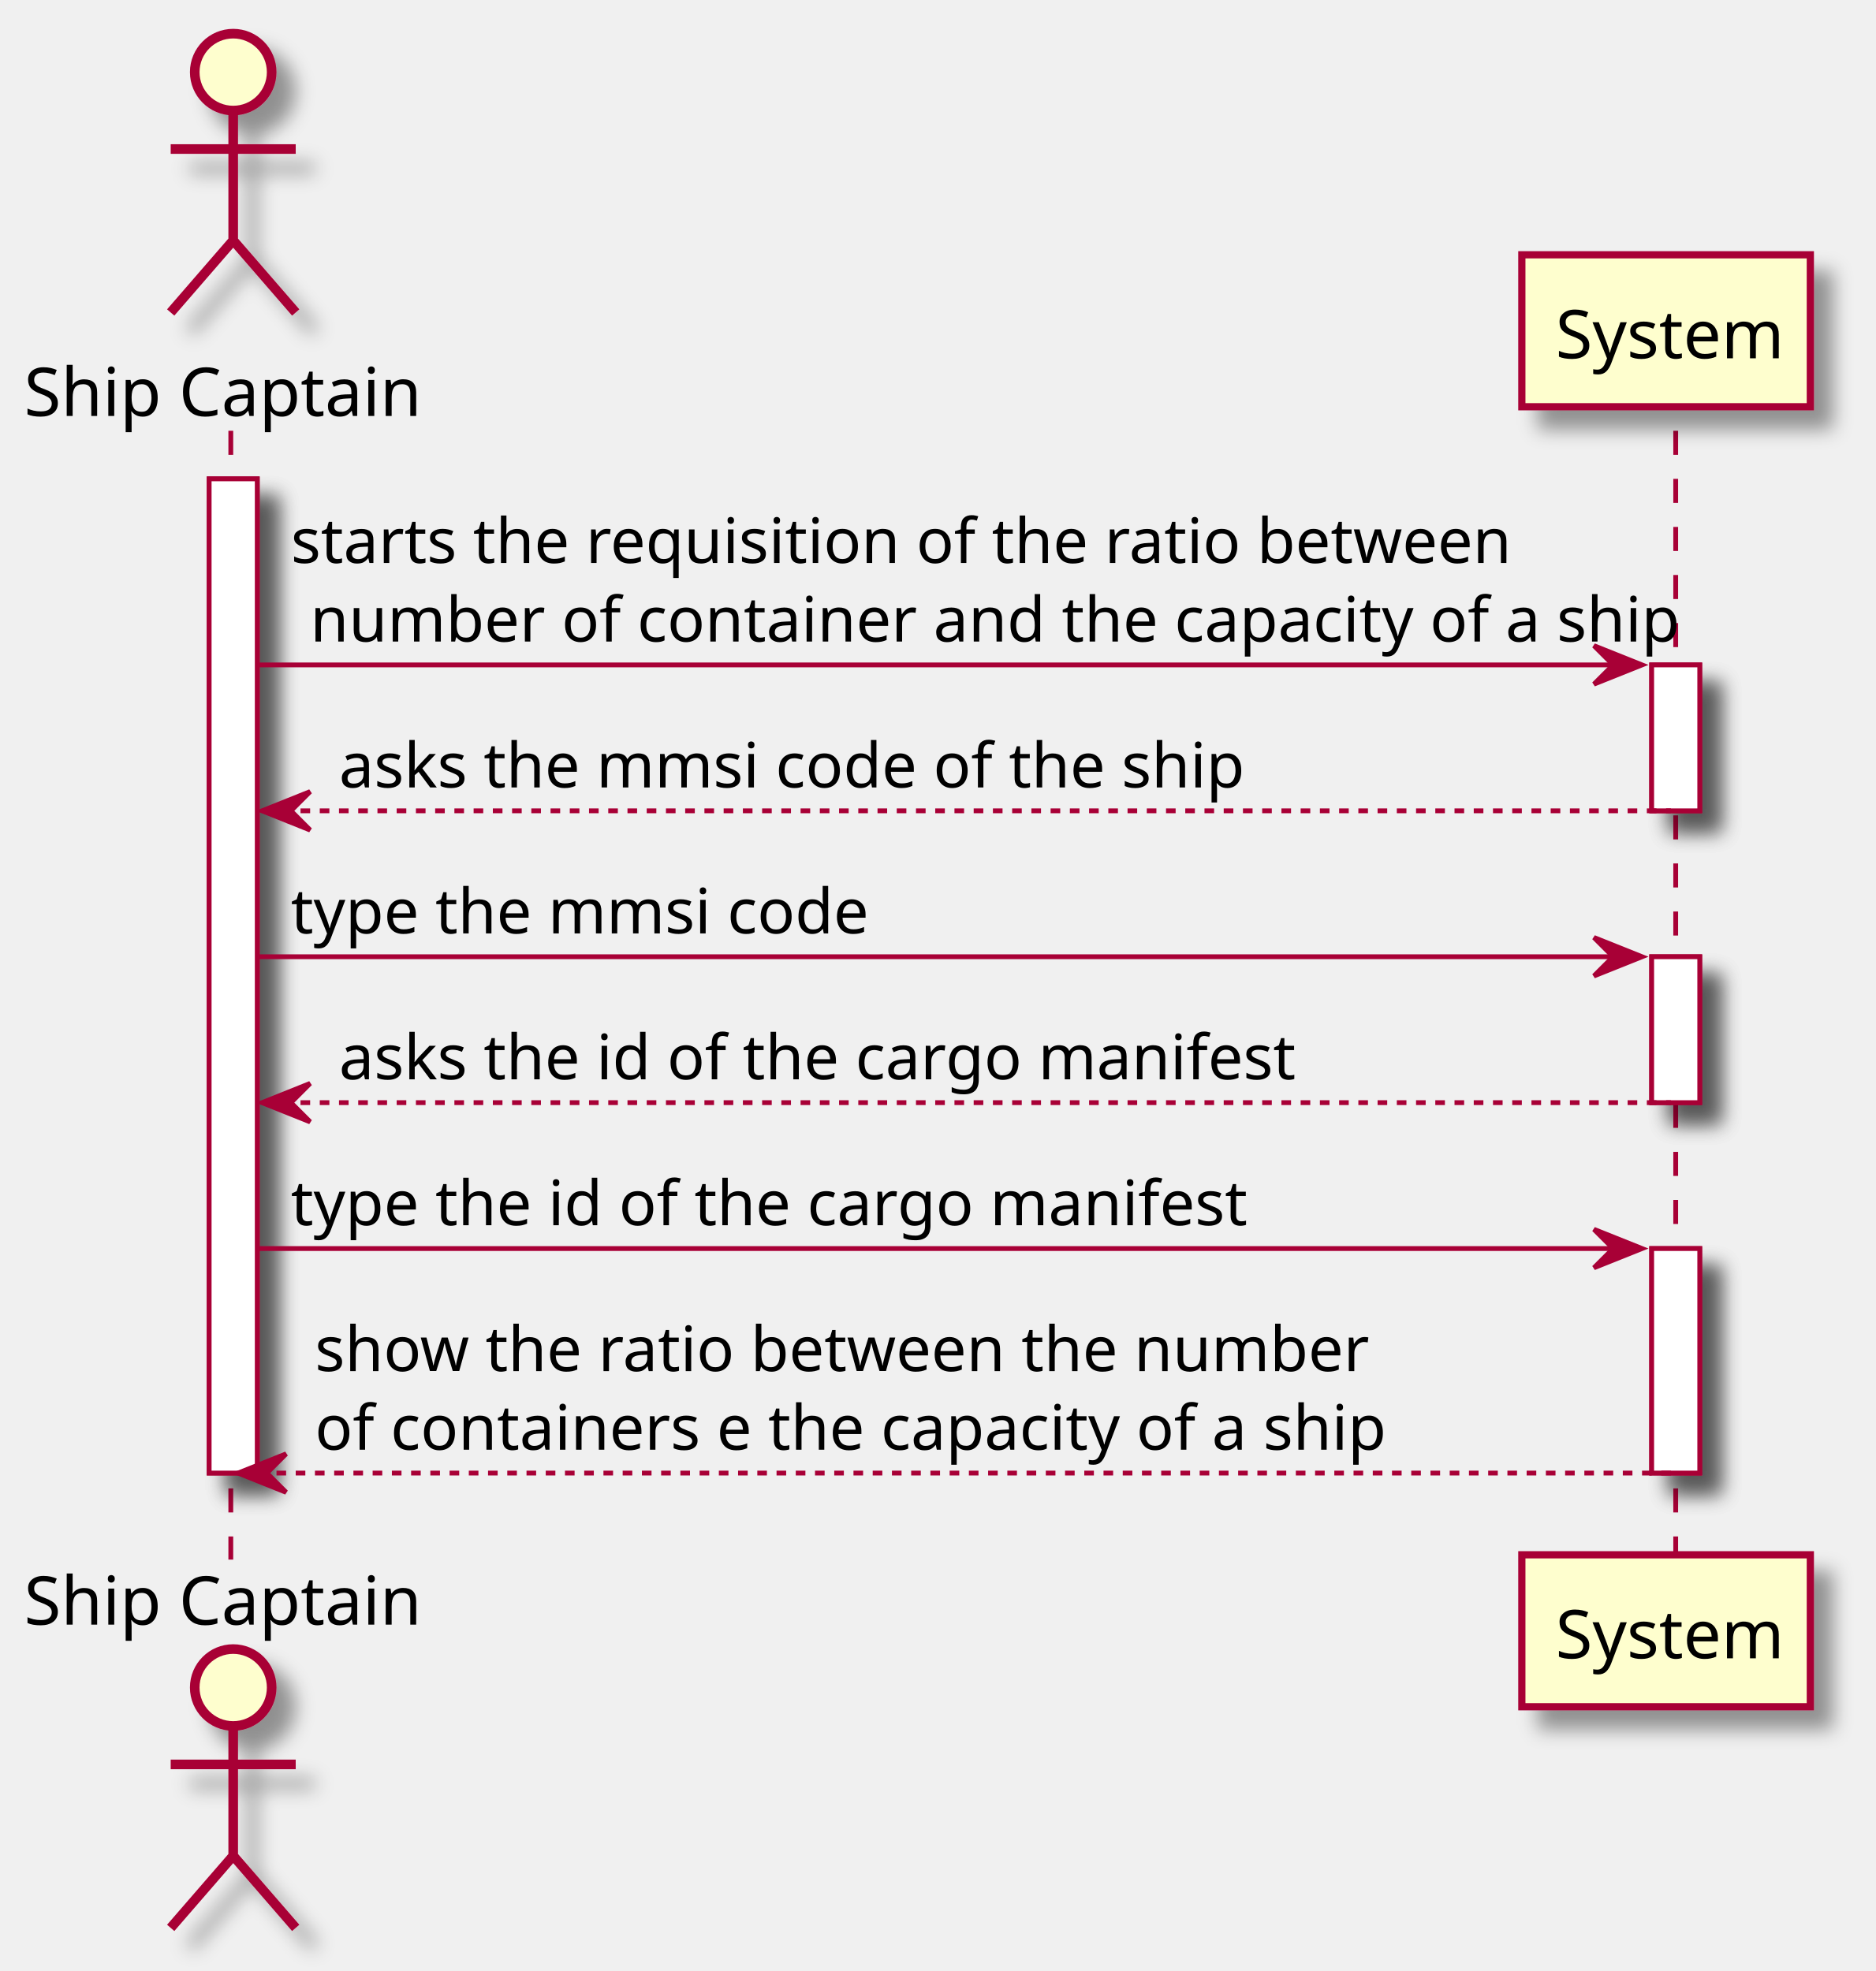
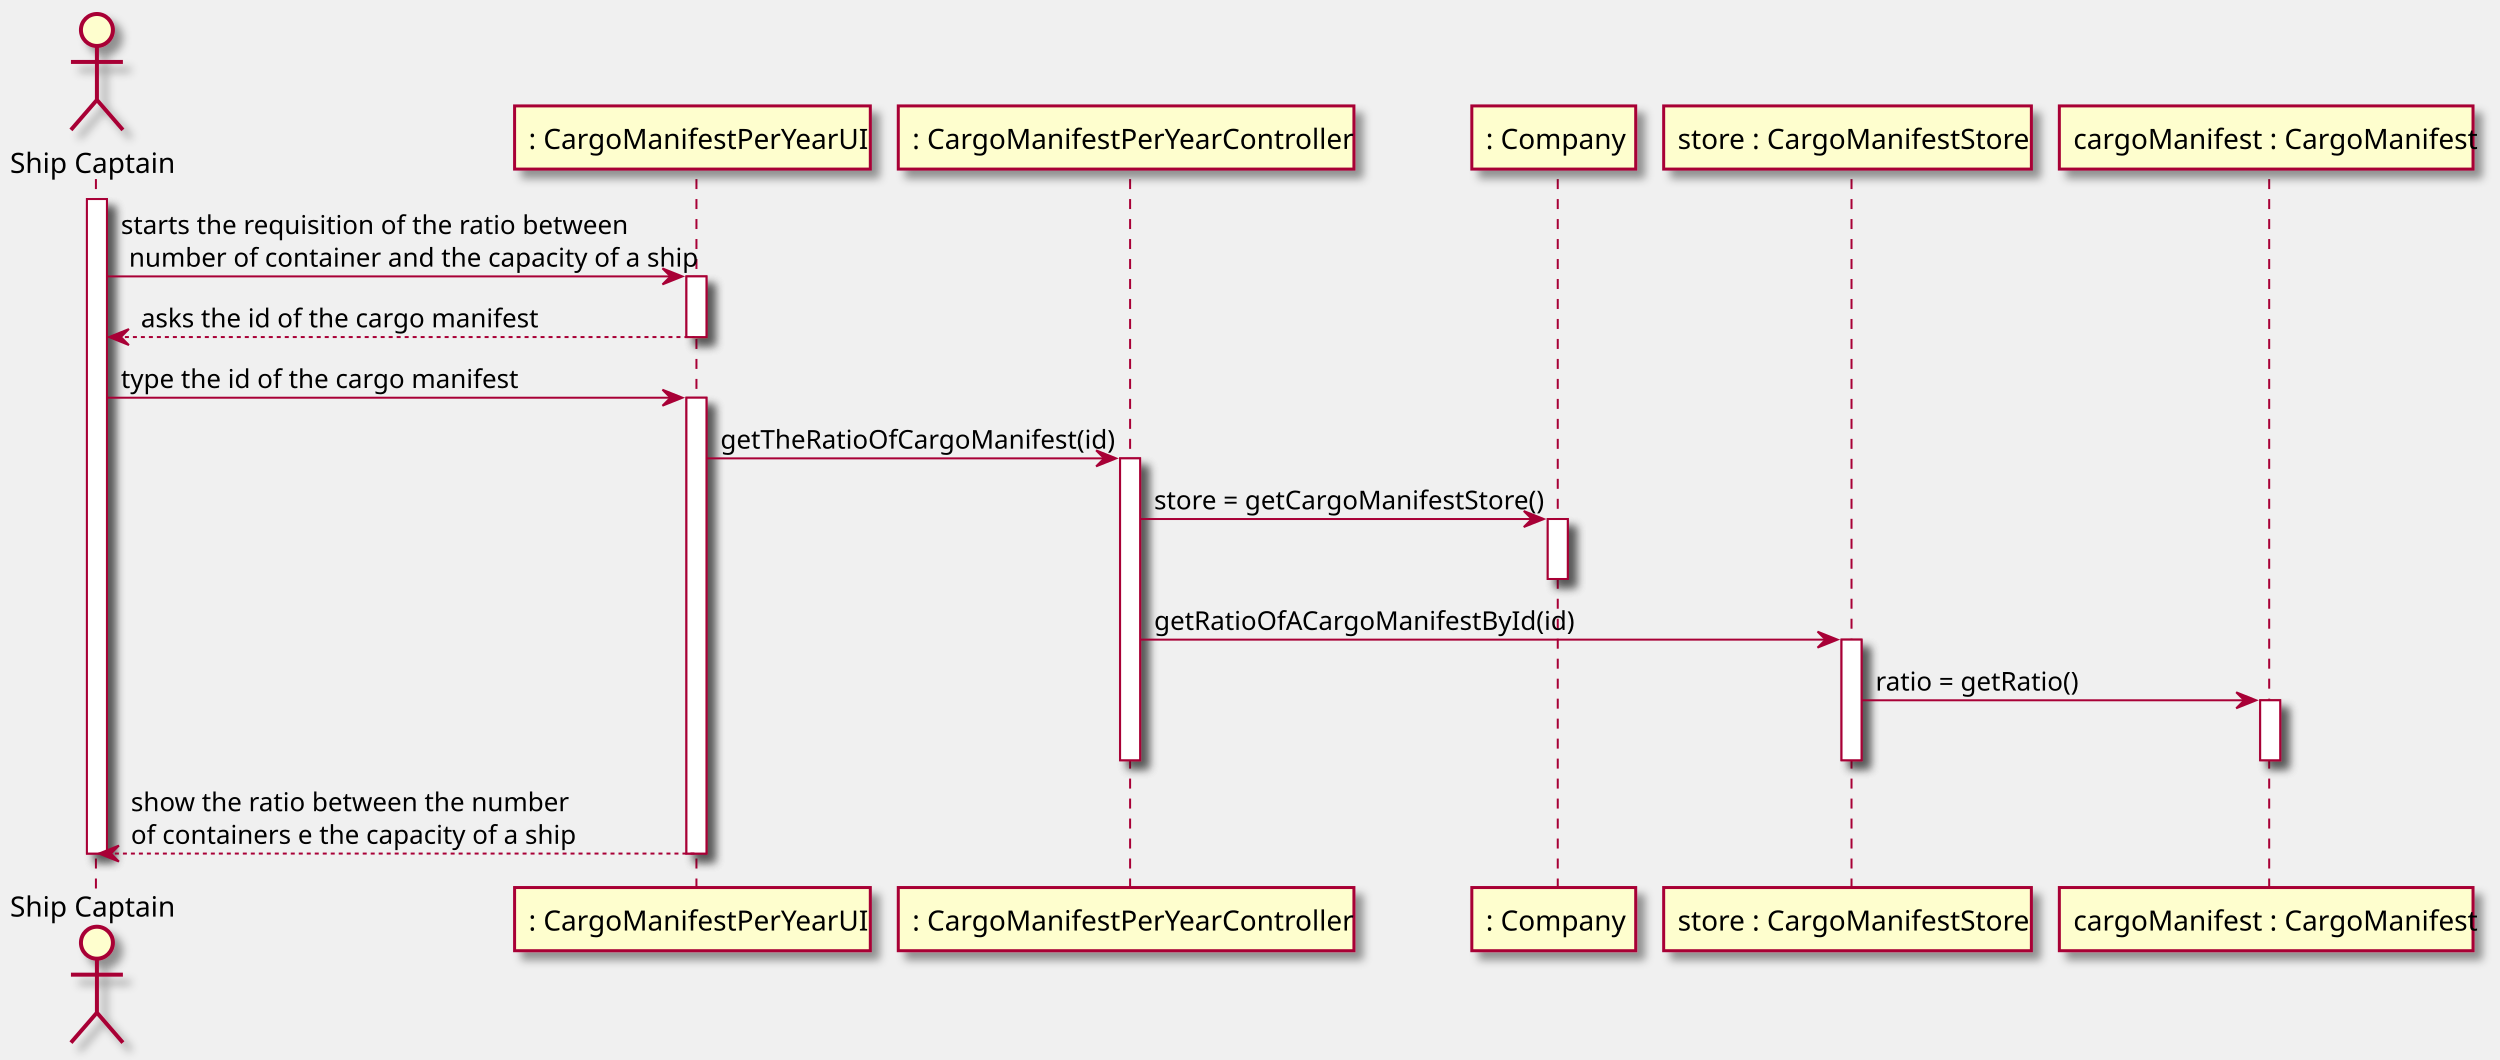
- <svg xmlns="http://www.w3.org/2000/svg" contentScriptType="application/ecmascript" contentStyleType="text/css" height="410px" preserveAspectRatio="none" style="width:390px;height:410px;background:#FFFFFF;" version="1.1" viewBox="0 0 390 410" width="390px" zoomAndPan="magnify">
+ <svg xmlns="http://www.w3.org/2000/svg" contentScriptType="application/ecmascript" contentStyleType="text/css" height="530px" preserveAspectRatio="none" style="width:1251px;height:530px;background:#FFFFFF;" version="1.1" viewBox="0 0 1251 530" width="1251px" zoomAndPan="magnify">
  <defs>
-     <filter height="300%" id="f11awpt24s4lde" width="300%" x="-1" y="-1">
+     <filter height="300%" id="fxs5ll2e4n6x0" width="300%" x="-1" y="-1">
      <feGaussianBlur result="blurOut" stdDeviation="2.0" />
      <feColorMatrix in="blurOut" result="blurOut2" type="matrix" values="0 0 0 0 0 0 0 0 0 0 0 0 0 0 0 0 0 0 .4 0" />
      <feOffset dx="4.0" dy="4.0" in="blurOut2" result="blurOut3" />
      <feBlend in="SourceGraphic" in2="blurOut3" mode="normal" />
    </filter>
  </defs>
  <g>
-     <rect fill="#FFFFFF" filter="url(#f11awpt24s4lde)" height="206.812" style="stroke:#A80036;stroke-width:1.0;" width="10" x="43.5" y="99.609" />
-     <rect fill="#FFFFFF" filter="url(#f11awpt24s4lde)" height="30.352" style="stroke:#A80036;stroke-width:1.0;" width="10" x="343.5" y="138.312" />
-     <rect fill="#FFFFFF" filter="url(#f11awpt24s4lde)" height="30.352" style="stroke:#A80036;stroke-width:1.0;" width="10" x="343.5" y="199.016" />
-     <rect fill="#FFFFFF" filter="url(#f11awpt24s4lde)" height="46.703" style="stroke:#A80036;stroke-width:1.0;" width="10" x="343.5" y="259.719" />
-     <line style="stroke:#A80036;stroke-width:1.0;stroke-dasharray:5.0,5.0;" x1="48" x2="48" y1="89.609" y2="324.422" />
-     <line style="stroke:#A80036;stroke-width:1.0;stroke-dasharray:5.0,5.0;" x1="348.5" x2="348.5" y1="89.609" y2="324.422" />
+     <rect fill="#FFFFFF" filter="url(#fxs5ll2e4n6x0)" height="327.516" style="stroke:#A80036;stroke-width:1.0;" width="10" x="43.5" y="99.609" />
+     <rect fill="#FFFFFF" filter="url(#fxs5ll2e4n6x0)" height="30.352" style="stroke:#A80036;stroke-width:1.0;" width="10" x="343.5" y="138.312" />
+     <rect fill="#FFFFFF" filter="url(#fxs5ll2e4n6x0)" height="228.109" style="stroke:#A80036;stroke-width:1.0;" width="10" x="343.5" y="199.016" />
+     <rect fill="#FFFFFF" filter="url(#fxs5ll2e4n6x0)" height="151.055" style="stroke:#A80036;stroke-width:1.0;" width="10" x="560.5" y="229.367" />
+     <rect fill="#FFFFFF" filter="url(#fxs5ll2e4n6x0)" height="30" style="stroke:#A80036;stroke-width:1.0;" width="10" x="774.5" y="259.719" />
+     <rect fill="#FFFFFF" filter="url(#fxs5ll2e4n6x0)" height="60.352" style="stroke:#A80036;stroke-width:1.0;" width="10" x="921.5" y="320.07" />
+     <rect fill="#FFFFFF" filter="url(#fxs5ll2e4n6x0)" height="30" style="stroke:#A80036;stroke-width:1.0;" width="10" x="1131" y="350.422" />
+     <line style="stroke:#A80036;stroke-width:1.0;stroke-dasharray:5.0,5.0;" x1="48" x2="48" y1="89.609" y2="445.125" />
+     <line style="stroke:#A80036;stroke-width:1.0;stroke-dasharray:5.0,5.0;" x1="348.5" x2="348.5" y1="89.609" y2="445.125" />
+     <line style="stroke:#A80036;stroke-width:1.0;stroke-dasharray:5.0,5.0;" x1="565.5" x2="565.5" y1="89.609" y2="445.125" />
+     <line style="stroke:#A80036;stroke-width:1.0;stroke-dasharray:5.0,5.0;" x1="779.5" x2="779.5" y1="89.609" y2="445.125" />
+     <line style="stroke:#A80036;stroke-width:1.0;stroke-dasharray:5.0,5.0;" x1="926.5" x2="926.5" y1="89.609" y2="445.125" />
+     <line style="stroke:#A80036;stroke-width:1.0;stroke-dasharray:5.0,5.0;" x1="1135.5" x2="1135.5" y1="89.609" y2="445.125" />
    <text fill="#000000" font-family="sans-serif" font-size="14" lengthAdjust="spacing" textLength="81" x="5" y="86.533">Ship Captain</text>
-     <ellipse cx="48.5" cy="15" fill="#FEFECE" filter="url(#f11awpt24s4lde)" rx="8" ry="8" style="stroke:#A80036;stroke-width:2.0;" />
-     <path d="M48.5,23 L48.5,50 M35.5,31 L61.5,31 M48.5,50 L35.5,65 M48.5,50 L61.5,65 " fill="none" filter="url(#f11awpt24s4lde)" style="stroke:#A80036;stroke-width:2.0;" />
-     <text fill="#000000" font-family="sans-serif" font-size="14" lengthAdjust="spacing" textLength="81" x="5" y="337.955">Ship Captain</text>
-     <ellipse cx="48.5" cy="351.031" fill="#FEFECE" filter="url(#f11awpt24s4lde)" rx="8" ry="8" style="stroke:#A80036;stroke-width:2.0;" />
-     <path d="M48.5,359.031 L48.5,386.031 M35.5,367.031 L61.5,367.031 M48.5,386.031 L35.5,401.031 M48.5,386.031 L61.5,401.031 " fill="none" filter="url(#f11awpt24s4lde)" style="stroke:#A80036;stroke-width:2.0;" />
-     <rect fill="#FEFECE" filter="url(#f11awpt24s4lde)" height="31.609" style="stroke:#A80036;stroke-width:1.5;" width="60" x="316.5" y="53" />
-     <text fill="#000000" font-family="sans-serif" font-size="14" lengthAdjust="spacing" textLength="46" x="323.5" y="74.533">System</text>
-     <rect fill="#FEFECE" filter="url(#f11awpt24s4lde)" height="31.609" style="stroke:#A80036;stroke-width:1.5;" width="60" x="316.5" y="323.422" />
-     <text fill="#000000" font-family="sans-serif" font-size="14" lengthAdjust="spacing" textLength="46" x="323.5" y="344.955">System</text>
-     <rect fill="#FFFFFF" filter="url(#f11awpt24s4lde)" height="206.812" style="stroke:#A80036;stroke-width:1.0;" width="10" x="43.5" y="99.609" />
-     <rect fill="#FFFFFF" filter="url(#f11awpt24s4lde)" height="30.352" style="stroke:#A80036;stroke-width:1.0;" width="10" x="343.5" y="138.312" />
-     <rect fill="#FFFFFF" filter="url(#f11awpt24s4lde)" height="30.352" style="stroke:#A80036;stroke-width:1.0;" width="10" x="343.5" y="199.016" />
-     <rect fill="#FFFFFF" filter="url(#f11awpt24s4lde)" height="46.703" style="stroke:#A80036;stroke-width:1.0;" width="10" x="343.5" y="259.719" />
+     <ellipse cx="48.5" cy="15" fill="#FEFECE" filter="url(#fxs5ll2e4n6x0)" rx="8" ry="8" style="stroke:#A80036;stroke-width:2.0;" />
+     <path d="M48.5,23 L48.5,50 M35.5,31 L61.5,31 M48.5,50 L35.5,65 M48.5,50 L61.5,65 " fill="none" filter="url(#fxs5ll2e4n6x0)" style="stroke:#A80036;stroke-width:2.0;" />
+     <text fill="#000000" font-family="sans-serif" font-size="14" lengthAdjust="spacing" textLength="81" x="5" y="458.658">Ship Captain</text>
+     <ellipse cx="48.5" cy="471.734" fill="#FEFECE" filter="url(#fxs5ll2e4n6x0)" rx="8" ry="8" style="stroke:#A80036;stroke-width:2.0;" />
+     <path d="M48.5,479.734 L48.5,506.734 M35.5,487.734 L61.5,487.734 M48.5,506.734 L35.5,521.734 M48.5,506.734 L61.5,521.734 " fill="none" filter="url(#fxs5ll2e4n6x0)" style="stroke:#A80036;stroke-width:2.0;" />
+     <rect fill="#FEFECE" filter="url(#fxs5ll2e4n6x0)" height="31.609" style="stroke:#A80036;stroke-width:1.5;" width="178" x="257.5" y="53" />
+     <text fill="#000000" font-family="sans-serif" font-size="14" lengthAdjust="spacing" textLength="164" x="264.5" y="74.533">: CargoManifestPerYearUI</text>
+     <rect fill="#FEFECE" filter="url(#fxs5ll2e4n6x0)" height="31.609" style="stroke:#A80036;stroke-width:1.5;" width="178" x="257.5" y="444.125" />
+     <text fill="#000000" font-family="sans-serif" font-size="14" lengthAdjust="spacing" textLength="164" x="264.5" y="465.658">: CargoManifestPerYearUI</text>
+     <rect fill="#FEFECE" filter="url(#fxs5ll2e4n6x0)" height="31.609" style="stroke:#A80036;stroke-width:1.5;" width="228" x="449.5" y="53" />
+     <text fill="#000000" font-family="sans-serif" font-size="14" lengthAdjust="spacing" textLength="214" x="456.5" y="74.533">: CargoManifestPerYearController</text>
+     <rect fill="#FEFECE" filter="url(#fxs5ll2e4n6x0)" height="31.609" style="stroke:#A80036;stroke-width:1.5;" width="228" x="449.5" y="444.125" />
+     <text fill="#000000" font-family="sans-serif" font-size="14" lengthAdjust="spacing" textLength="214" x="456.5" y="465.658">: CargoManifestPerYearController</text>
+     <rect fill="#FEFECE" filter="url(#fxs5ll2e4n6x0)" height="31.609" style="stroke:#A80036;stroke-width:1.5;" width="82" x="736.5" y="53" />
+     <text fill="#000000" font-family="sans-serif" font-size="14" lengthAdjust="spacing" textLength="68" x="743.5" y="74.533">: Company</text>
+     <rect fill="#FEFECE" filter="url(#fxs5ll2e4n6x0)" height="31.609" style="stroke:#A80036;stroke-width:1.5;" width="82" x="736.5" y="444.125" />
+     <text fill="#000000" font-family="sans-serif" font-size="14" lengthAdjust="spacing" textLength="68" x="743.5" y="465.658">: Company</text>
+     <rect fill="#FEFECE" filter="url(#fxs5ll2e4n6x0)" height="31.609" style="stroke:#A80036;stroke-width:1.5;" width="184" x="832.5" y="53" />
+     <text fill="#000000" font-family="sans-serif" font-size="14" lengthAdjust="spacing" textLength="170" x="839.5" y="74.533">store : CargoManifestStore</text>
+     <rect fill="#FEFECE" filter="url(#fxs5ll2e4n6x0)" height="31.609" style="stroke:#A80036;stroke-width:1.5;" width="184" x="832.5" y="444.125" />
+     <text fill="#000000" font-family="sans-serif" font-size="14" lengthAdjust="spacing" textLength="170" x="839.5" y="465.658">store : CargoManifestStore</text>
+     <rect fill="#FEFECE" filter="url(#fxs5ll2e4n6x0)" height="31.609" style="stroke:#A80036;stroke-width:1.5;" width="207" x="1030.5" y="53" />
+     <text fill="#000000" font-family="sans-serif" font-size="14" lengthAdjust="spacing" textLength="193" x="1037.5" y="74.533">cargoManifest : CargoManifest</text>
+     <rect fill="#FEFECE" filter="url(#fxs5ll2e4n6x0)" height="31.609" style="stroke:#A80036;stroke-width:1.5;" width="207" x="1030.5" y="444.125" />
+     <text fill="#000000" font-family="sans-serif" font-size="14" lengthAdjust="spacing" textLength="193" x="1037.5" y="465.658">cargoManifest : CargoManifest</text>
+     <rect fill="#FFFFFF" filter="url(#fxs5ll2e4n6x0)" height="327.516" style="stroke:#A80036;stroke-width:1.0;" width="10" x="43.5" y="99.609" />
+     <rect fill="#FFFFFF" filter="url(#fxs5ll2e4n6x0)" height="30.352" style="stroke:#A80036;stroke-width:1.0;" width="10" x="343.5" y="138.312" />
+     <rect fill="#FFFFFF" filter="url(#fxs5ll2e4n6x0)" height="228.109" style="stroke:#A80036;stroke-width:1.0;" width="10" x="343.5" y="199.016" />
+     <rect fill="#FFFFFF" filter="url(#fxs5ll2e4n6x0)" height="151.055" style="stroke:#A80036;stroke-width:1.0;" width="10" x="560.5" y="229.367" />
+     <rect fill="#FFFFFF" filter="url(#fxs5ll2e4n6x0)" height="30" style="stroke:#A80036;stroke-width:1.0;" width="10" x="774.5" y="259.719" />
+     <rect fill="#FFFFFF" filter="url(#fxs5ll2e4n6x0)" height="60.352" style="stroke:#A80036;stroke-width:1.0;" width="10" x="921.5" y="320.07" />
+     <rect fill="#FFFFFF" filter="url(#fxs5ll2e4n6x0)" height="30" style="stroke:#A80036;stroke-width:1.0;" width="10" x="1131" y="350.422" />
    <polygon fill="#A80036" points="331.5,134.312,341.5,138.312,331.5,142.312,335.5,138.312" style="stroke:#A80036;stroke-width:1.0;" />
    <line style="stroke:#A80036;stroke-width:1.0;" x1="53.5" x2="337.5" y1="138.312" y2="138.312" />
    <text fill="#000000" font-family="sans-serif" font-size="13" lengthAdjust="spacing" textLength="235" x="60.5" y="117.105">starts the requisition of the ratio between</text>
    <text fill="#000000" font-family="sans-serif" font-size="13" lengthAdjust="spacing" textLength="267" x="64.5" y="133.456">number of container and the capacity of a ship</text>
    <polygon fill="#A80036" points="64.5,164.664,54.5,168.664,64.5,172.664,60.5,168.664" style="stroke:#A80036;stroke-width:1.0;" />
    <line style="stroke:#A80036;stroke-width:1.0;stroke-dasharray:2.0,2.0;" x1="58.5" x2="347.5" y1="168.664" y2="168.664" />
-     <text fill="#000000" font-family="sans-serif" font-size="13" lengthAdjust="spacing" textLength="182" x="70.5" y="163.808">asks the mmsi code of the ship</text>
+     <text fill="#000000" font-family="sans-serif" font-size="13" lengthAdjust="spacing" textLength="189" x="70.5" y="163.808">asks the id of the cargo manifest</text>
    <polygon fill="#A80036" points="331.5,195.016,341.5,199.016,331.5,203.016,335.5,199.016" style="stroke:#A80036;stroke-width:1.0;" />
    <line style="stroke:#A80036;stroke-width:1.0;" x1="53.5" x2="337.5" y1="199.016" y2="199.016" />
-     <text fill="#000000" font-family="sans-serif" font-size="13" lengthAdjust="spacing" textLength="115" x="60.5" y="194.159">type the mmsi code</text>
-     <polygon fill="#A80036" points="64.5,225.367,54.5,229.367,64.5,233.367,60.5,229.367" style="stroke:#A80036;stroke-width:1.0;" />
-     <line style="stroke:#A80036;stroke-width:1.0;stroke-dasharray:2.0,2.0;" x1="58.5" x2="347.5" y1="229.367" y2="229.367" />
-     <text fill="#000000" font-family="sans-serif" font-size="13" lengthAdjust="spacing" textLength="189" x="70.5" y="224.511">asks the id of the cargo manifest</text>
-     <polygon fill="#A80036" points="331.5,255.719,341.5,259.719,331.5,263.719,335.5,259.719" style="stroke:#A80036;stroke-width:1.0;" />
-     <line style="stroke:#A80036;stroke-width:1.0;" x1="53.5" x2="337.5" y1="259.719" y2="259.719" />
-     <text fill="#000000" font-family="sans-serif" font-size="13" lengthAdjust="spacing" textLength="186" x="60.5" y="254.862">type the id of the cargo manifest</text>
-     <polygon fill="#A80036" points="59.5,302.422,49.5,306.422,59.5,310.422,55.5,306.422" style="stroke:#A80036;stroke-width:1.0;" />
-     <line style="stroke:#A80036;stroke-width:1.0;stroke-dasharray:2.0,2.0;" x1="53.5" x2="347.5" y1="306.422" y2="306.422" />
-     <text fill="#000000" font-family="sans-serif" font-size="13" lengthAdjust="spacing" textLength="202" x="65.5" y="285.214">show the ratio between the number</text>
-     <text fill="#000000" font-family="sans-serif" font-size="13" lengthAdjust="spacing" textLength="213" x="65.5" y="301.565">of containers e the capacity of a ship</text>
+     <text fill="#000000" font-family="sans-serif" font-size="13" lengthAdjust="spacing" textLength="186" x="60.5" y="194.159">type the id of the cargo manifest</text>
+     <polygon fill="#A80036" points="548.5,225.367,558.5,229.367,548.5,233.367,552.5,229.367" style="stroke:#A80036;stroke-width:1.0;" />
+     <line style="stroke:#A80036;stroke-width:1.0;" x1="353.5" x2="554.5" y1="229.367" y2="229.367" />
+     <text fill="#000000" font-family="sans-serif" font-size="13" lengthAdjust="spacing" textLength="183" x="360.5" y="224.511">getTheRatioOfCargoManifest(id)</text>
+     <polygon fill="#A80036" points="762.5,255.719,772.5,259.719,762.5,263.719,766.5,259.719" style="stroke:#A80036;stroke-width:1.0;" />
+     <line style="stroke:#A80036;stroke-width:1.0;" x1="570.5" x2="768.5" y1="259.719" y2="259.719" />
+     <text fill="#000000" font-family="sans-serif" font-size="13" lengthAdjust="spacing" textLength="185" x="577.5" y="254.862">store = getCargoManifestStore()</text>
+     <polygon fill="#A80036" points="909.5,316.07,919.5,320.07,909.5,324.07,913.5,320.07" style="stroke:#A80036;stroke-width:1.0;" />
+     <line style="stroke:#A80036;stroke-width:1.0;" x1="570.5" x2="915.5" y1="320.07" y2="320.07" />
+     <text fill="#000000" font-family="sans-serif" font-size="13" lengthAdjust="spacing" textLength="197" x="577.5" y="315.214">getRatioOfACargoManifestById(id)</text>
+     <polygon fill="#A80036" points="1119,346.422,1129,350.422,1119,354.422,1123,350.422" style="stroke:#A80036;stroke-width:1.0;" />
+     <line style="stroke:#A80036;stroke-width:1.0;" x1="931.5" x2="1125" y1="350.422" y2="350.422" />
+     <text fill="#000000" font-family="sans-serif" font-size="13" lengthAdjust="spacing" textLength="97" x="938.5" y="345.565">ratio = getRatio()</text>
+     <polygon fill="#A80036" points="59.5,423.125,49.5,427.125,59.5,431.125,55.5,427.125" style="stroke:#A80036;stroke-width:1.0;" />
+     <line style="stroke:#A80036;stroke-width:1.0;stroke-dasharray:2.0,2.0;" x1="53.5" x2="347.5" y1="427.125" y2="427.125" />
+     <text fill="#000000" font-family="sans-serif" font-size="13" lengthAdjust="spacing" textLength="202" x="65.5" y="405.917">show the ratio between the number</text>
+     <text fill="#000000" font-family="sans-serif" font-size="13" lengthAdjust="spacing" textLength="213" x="65.5" y="422.269">of containers e the capacity of a ship</text>
  </g>
</svg>
